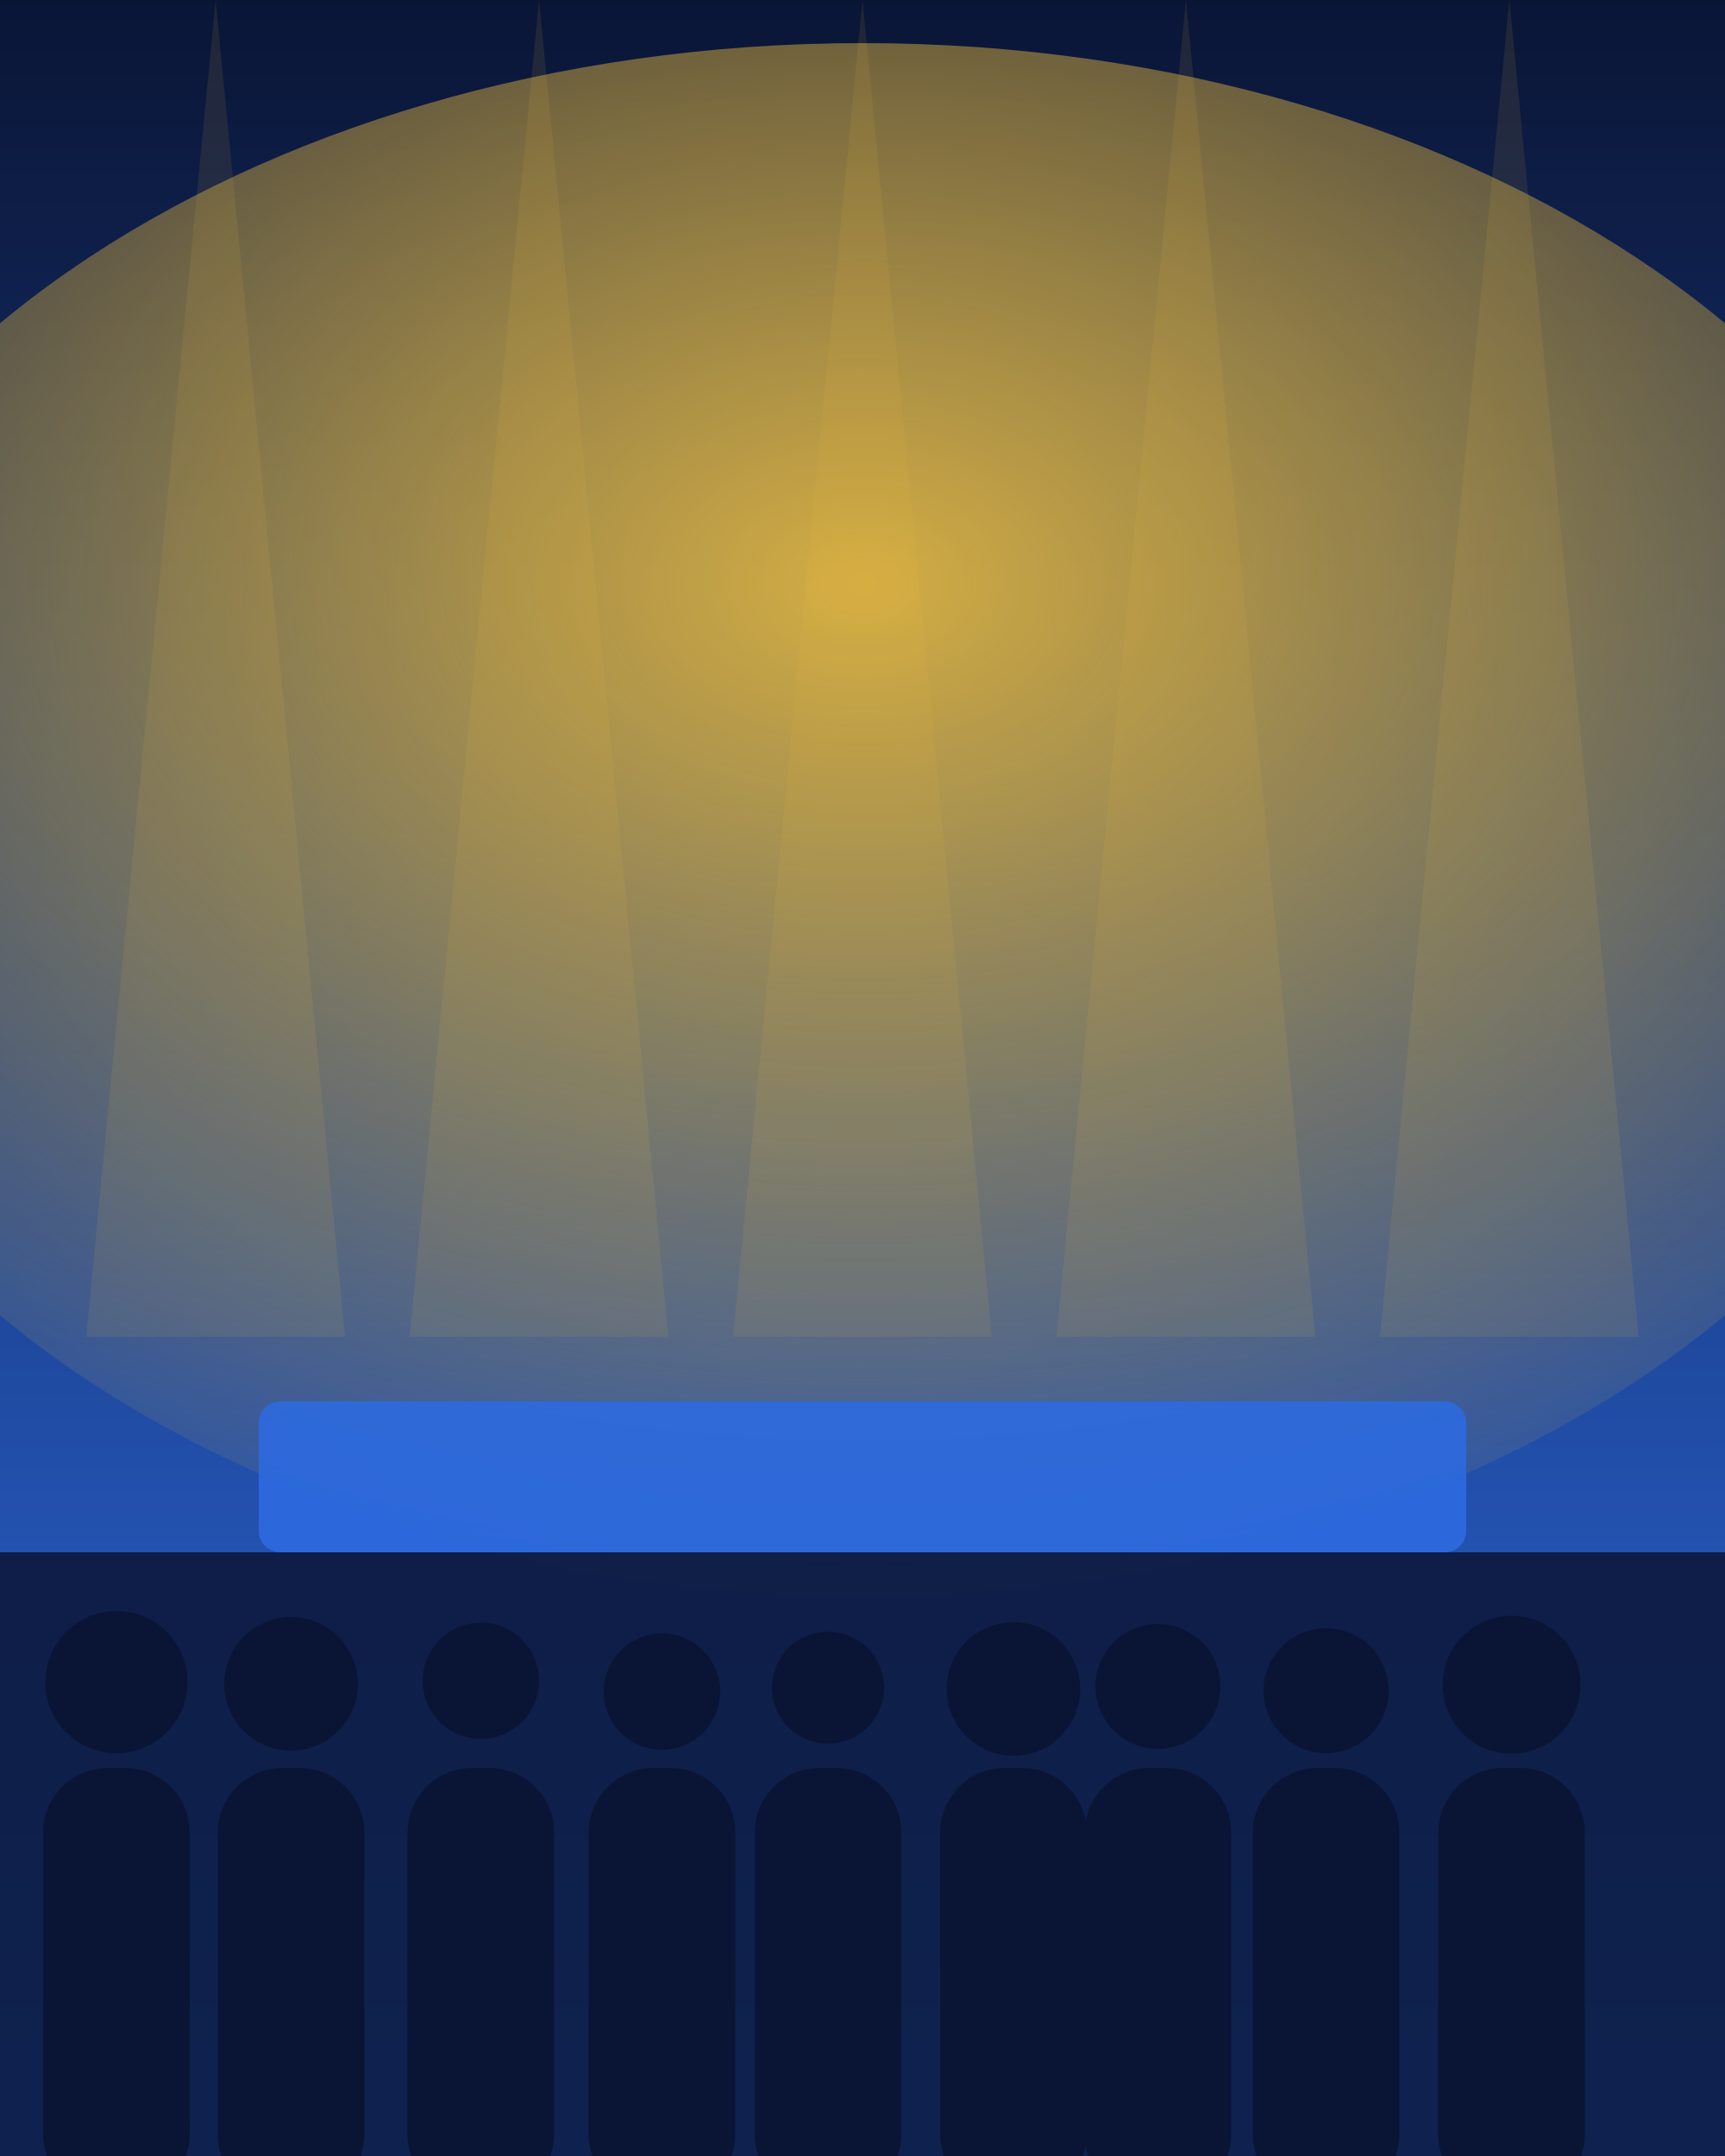
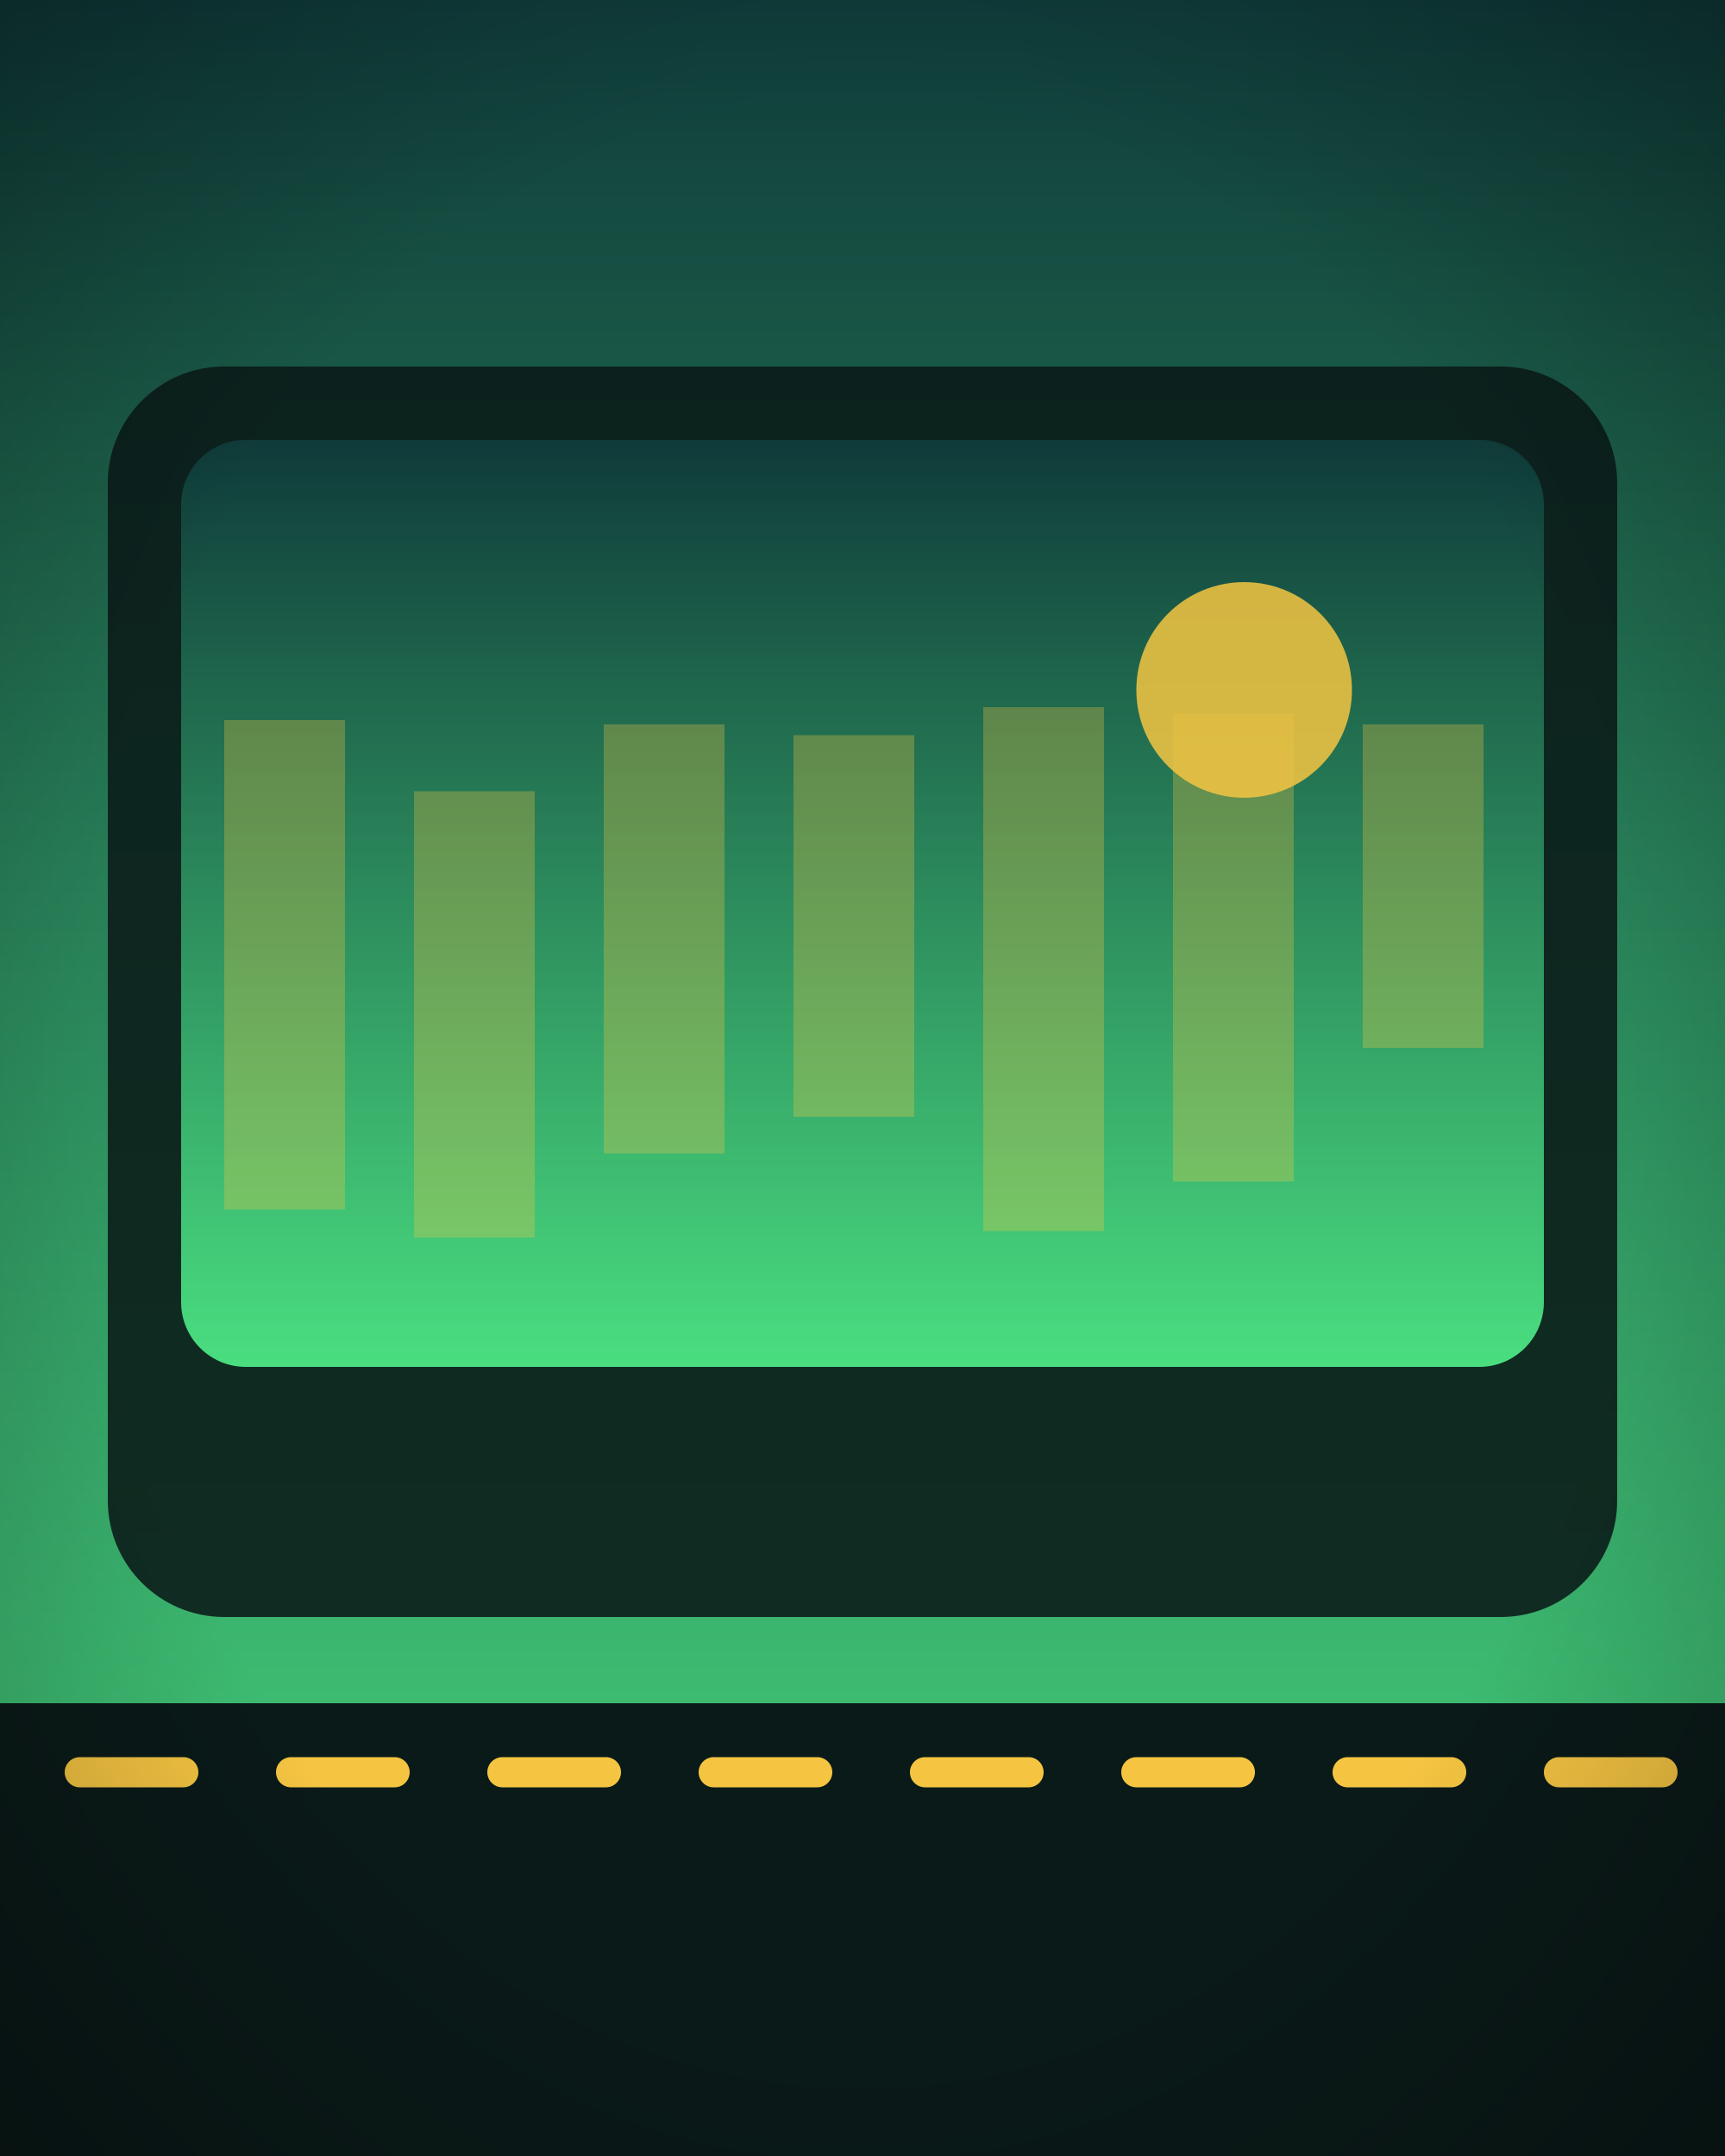
- <svg xmlns="http://www.w3.org/2000/svg" viewBox="0 0 800 1000" width="800" height="1000" role="img" aria-label="Foto contoh 2">
+ <svg xmlns="http://www.w3.org/2000/svg" viewBox="0 0 800 1000" width="800" height="1000" role="img" aria-label="Kereta pagi">
  <defs>
    <linearGradient id="g" x1="0" y1="0" x2="0" y2="1">
-       <stop offset="0" stop-color="#0B1638" />
-       <stop offset="1" stop-color="#2F6FEB" />
+       <stop offset="0" stop-color="#0F3B3A" />
+       <stop offset="1" stop-color="#4ADE80" />
    </linearGradient>
    <radialGradient id="l" cx=".5" cy=".35" r=".7">
      <stop offset="0" stop-color="#F5C542" stop-opacity=".9" />
      <stop offset="1" stop-color="#F5C542" stop-opacity="0" />
    </radialGradient>
-     <filter id="n">
-       <feGaussianBlur stdDeviation="14" />
-     </filter>
+     <radialGradient id="v" cx=".5" cy=".5" r=".75">
+       <stop offset=".6" stop-color="#000" stop-opacity="0" />
+       <stop offset="1" stop-color="#000" stop-opacity=".35" />
+     </radialGradient>
  </defs>
  <rect width="800" height="1000" fill="url(#g)" />
-   <ellipse cx="400" cy="380" rx="520" ry="360" fill="url(#l)" />
-   <polygon points="100,0 40,620 160,620" fill="#F5C542" opacity=".10" />
-   <polygon points="250,0 190,620 310,620" fill="#F5C542" opacity=".10" />
-   <polygon points="400,0 340,620 460,620" fill="#F5C542" opacity=".10" />
-   <polygon points="550,0 490,620 610,620" fill="#F5C542" opacity=".10" />
-   <polygon points="700,0 640,620 760,620" fill="#F5C542" opacity=".10" />
-   <rect x="0" y="720" width="800" height="280" fill="#0B1638" opacity=".85" />
-   <rect x="120" y="650" width="560" height="70" rx="10" fill="#2F6FEB" opacity=".9" />
-   <circle cx="54" cy="780.2" r="33" fill="#0B1638" />
-   <rect x="20" y="820" width="68" height="200" rx="30" fill="#0B1638" />
-   <circle cx="135" cy="781.0" r="31" fill="#0B1638" />
-   <rect x="101" y="820" width="68" height="200" rx="30" fill="#0B1638" />
-   <circle cx="223" cy="779.6" r="27" fill="#0B1638" />
-   <rect x="189" y="820" width="68" height="200" rx="30" fill="#0B1638" />
-   <circle cx="307" cy="784.6" r="27" fill="#0B1638" />
-   <rect x="273" y="820" width="68" height="200" rx="30" fill="#0B1638" />
-   <circle cx="384" cy="782.8" r="26" fill="#0B1638" />
-   <rect x="350" y="820" width="68" height="200" rx="30" fill="#0B1638" />
-   <circle cx="470" cy="783.4" r="31" fill="#0B1638" />
-   <rect x="436" y="820" width="68" height="200" rx="30" fill="#0B1638" />
-   <circle cx="537" cy="782.2" r="29" fill="#0B1638" />
-   <rect x="503" y="820" width="68" height="200" rx="30" fill="#0B1638" />
-   <circle cx="615" cy="784.2" r="29" fill="#0B1638" />
-   <rect x="581" y="820" width="68" height="200" rx="30" fill="#0B1638" />
-   <circle cx="701" cy="781.4" r="32" fill="#0B1638" />
-   <rect x="667" y="820" width="68" height="200" rx="30" fill="#0B1638" />
-   <rect width="800" height="1000" fill="#000" opacity=".05" />
+   <rect x="50" y="170" width="700" height="580" rx="54" fill="#0A1A18" opacity=".88" />
+   <rect x="84" y="204" width="632" height="430" rx="30" fill="url(#g)" />
+   <rect x="104" y="334" width="56" height="227" fill="#F5C542" opacity=".3" />
+   <rect x="192" y="367" width="56" height="207" fill="#F5C542" opacity=".3" />
+   <rect x="280" y="336" width="56" height="199" fill="#F5C542" opacity=".3" />
+   <rect x="368" y="341" width="56" height="177" fill="#F5C542" opacity=".3" />
+   <rect x="456" y="328" width="56" height="243" fill="#F5C542" opacity=".3" />
+   <rect x="544" y="331" width="56" height="217" fill="#F5C542" opacity=".3" />
+   <rect x="632" y="336" width="56" height="150" fill="#F5C542" opacity=".3" />
+   <circle cx="577" cy="320" r="50" fill="#F5C542" opacity=".85" />
+   <rect x="0" y="790" width="800" height="210" fill="#0A1A18" />
+   <rect x="30" y="815" width="62" height="14" rx="7" fill="#F5C542" />
+   <rect x="128" y="815" width="62" height="14" rx="7" fill="#F5C542" />
+   <rect x="226" y="815" width="62" height="14" rx="7" fill="#F5C542" />
+   <rect x="324" y="815" width="62" height="14" rx="7" fill="#F5C542" />
+   <rect x="422" y="815" width="62" height="14" rx="7" fill="#F5C542" />
+   <rect x="520" y="815" width="62" height="14" rx="7" fill="#F5C542" />
+   <rect x="618" y="815" width="62" height="14" rx="7" fill="#F5C542" />
+   <rect x="716" y="815" width="62" height="14" rx="7" fill="#F5C542" />
+   <rect width="800" height="1000" fill="url(#v)" />
</svg>
